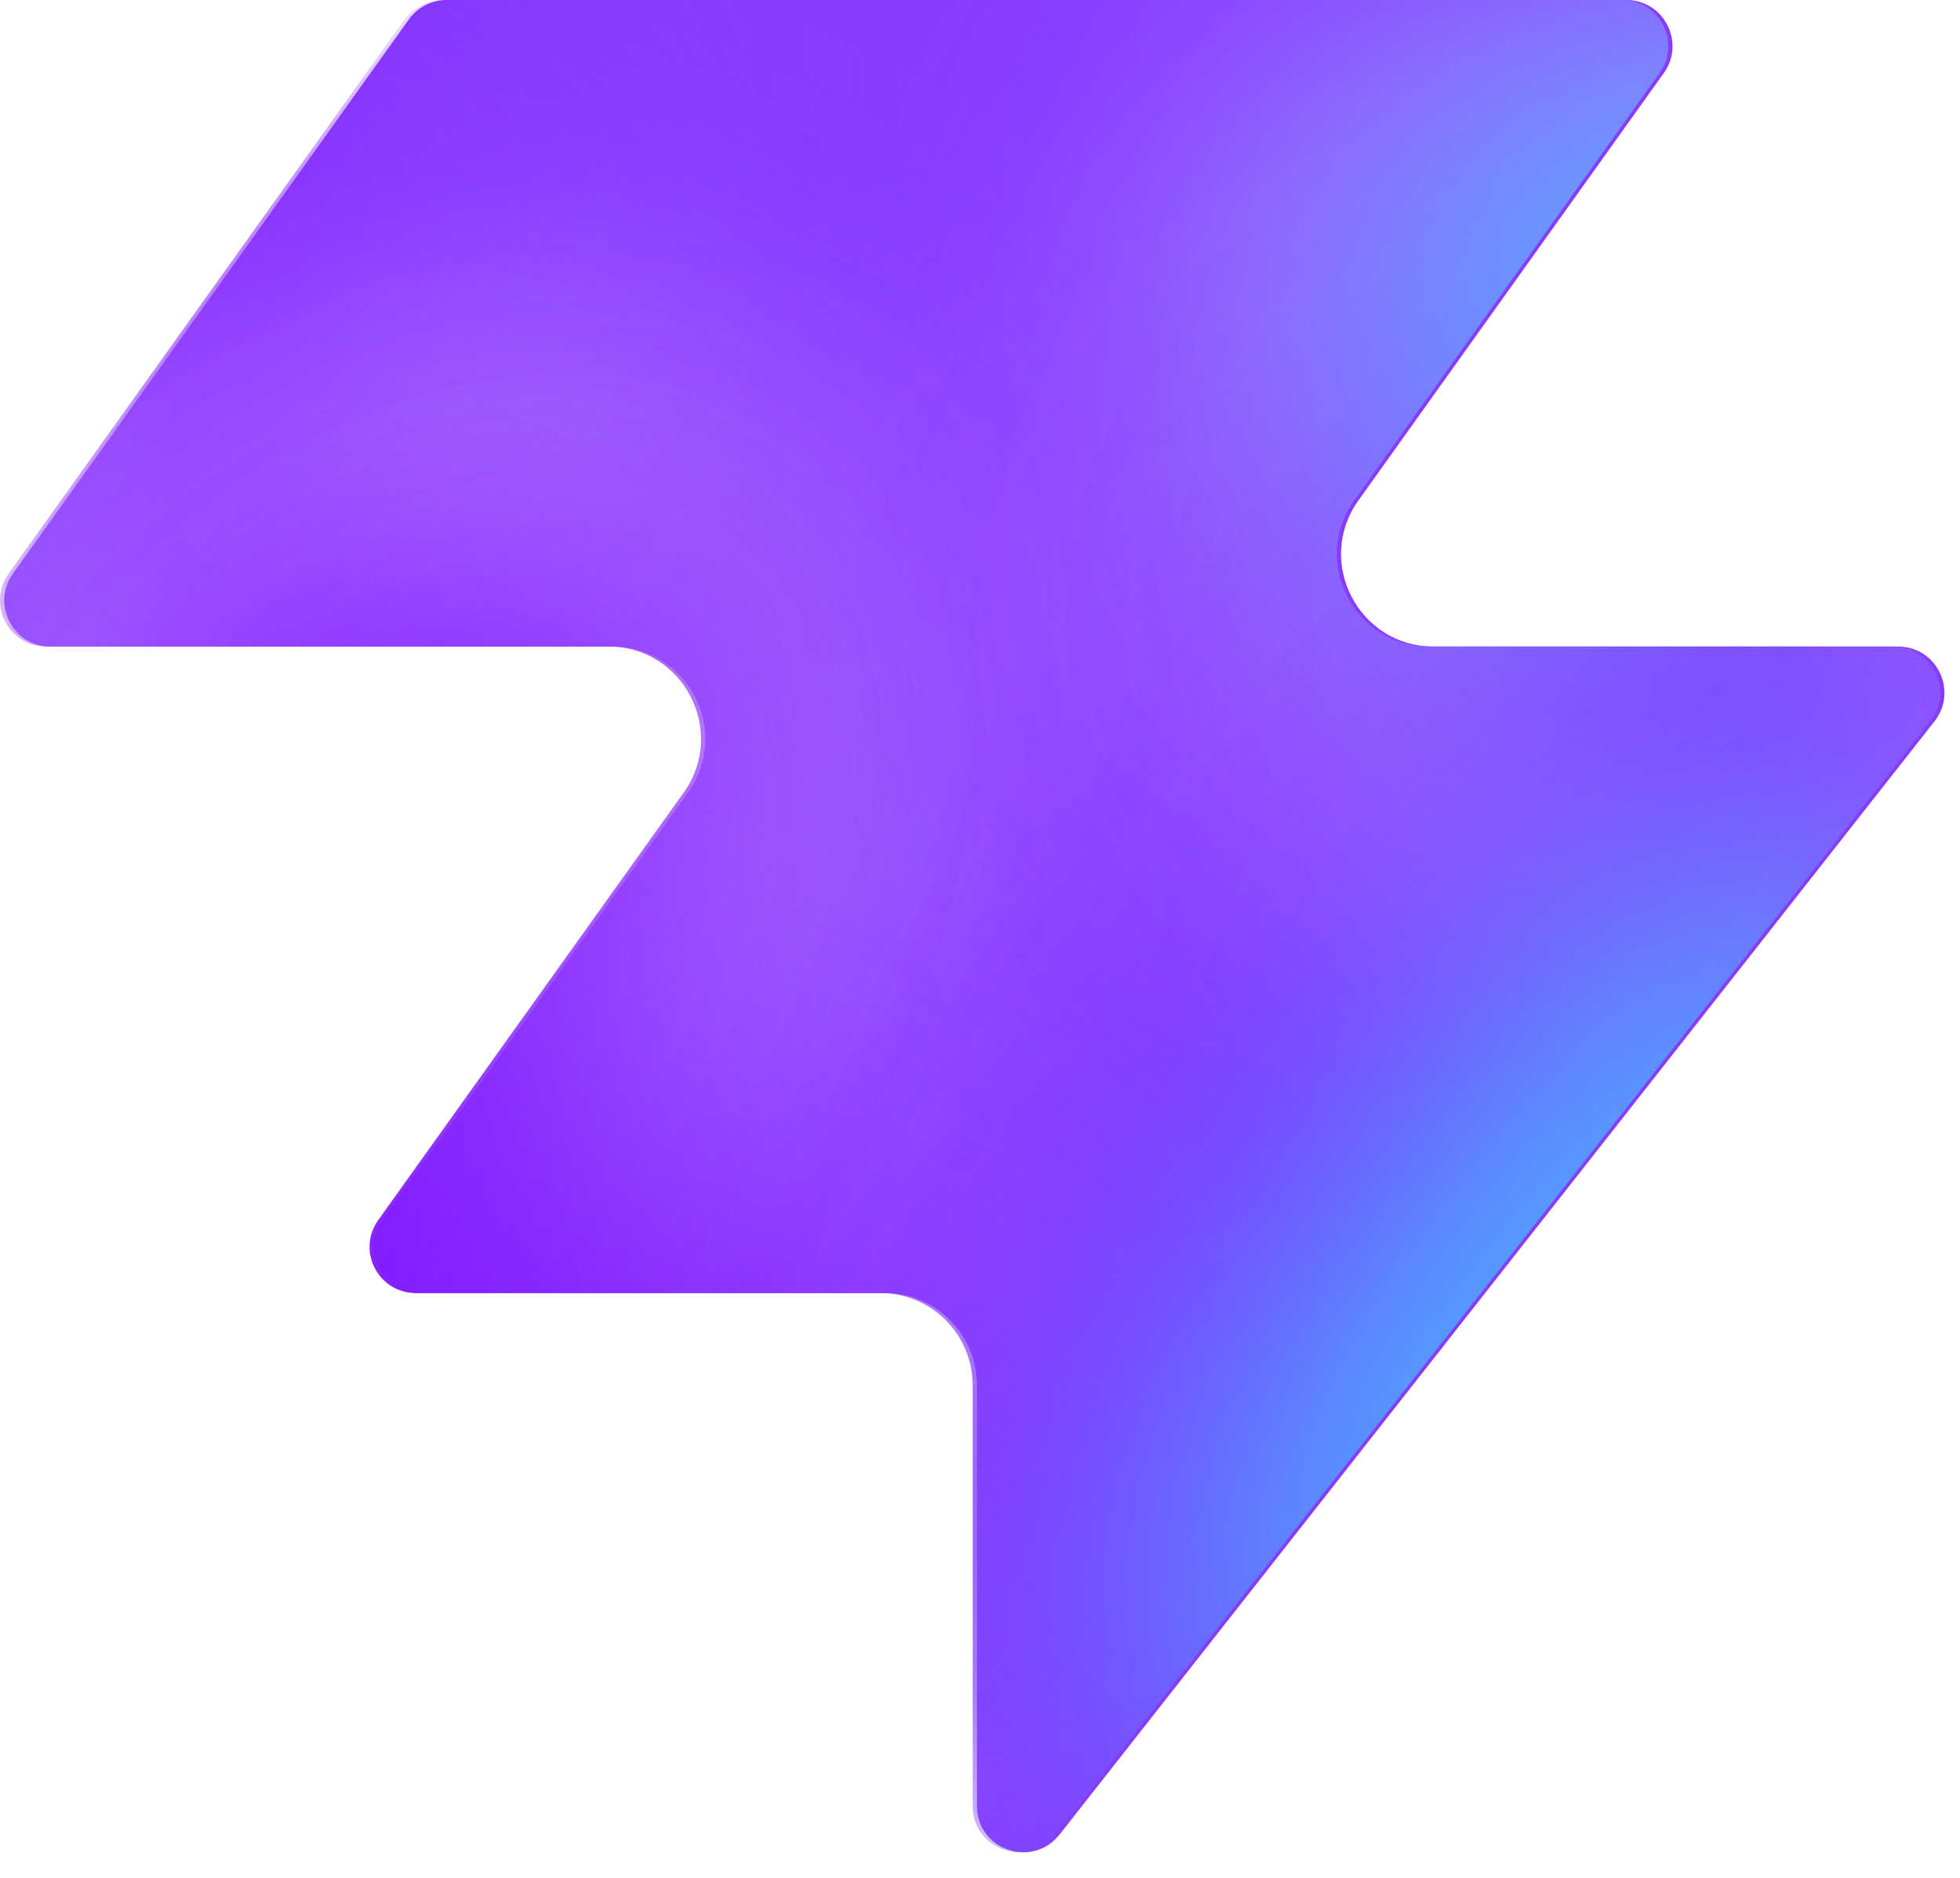
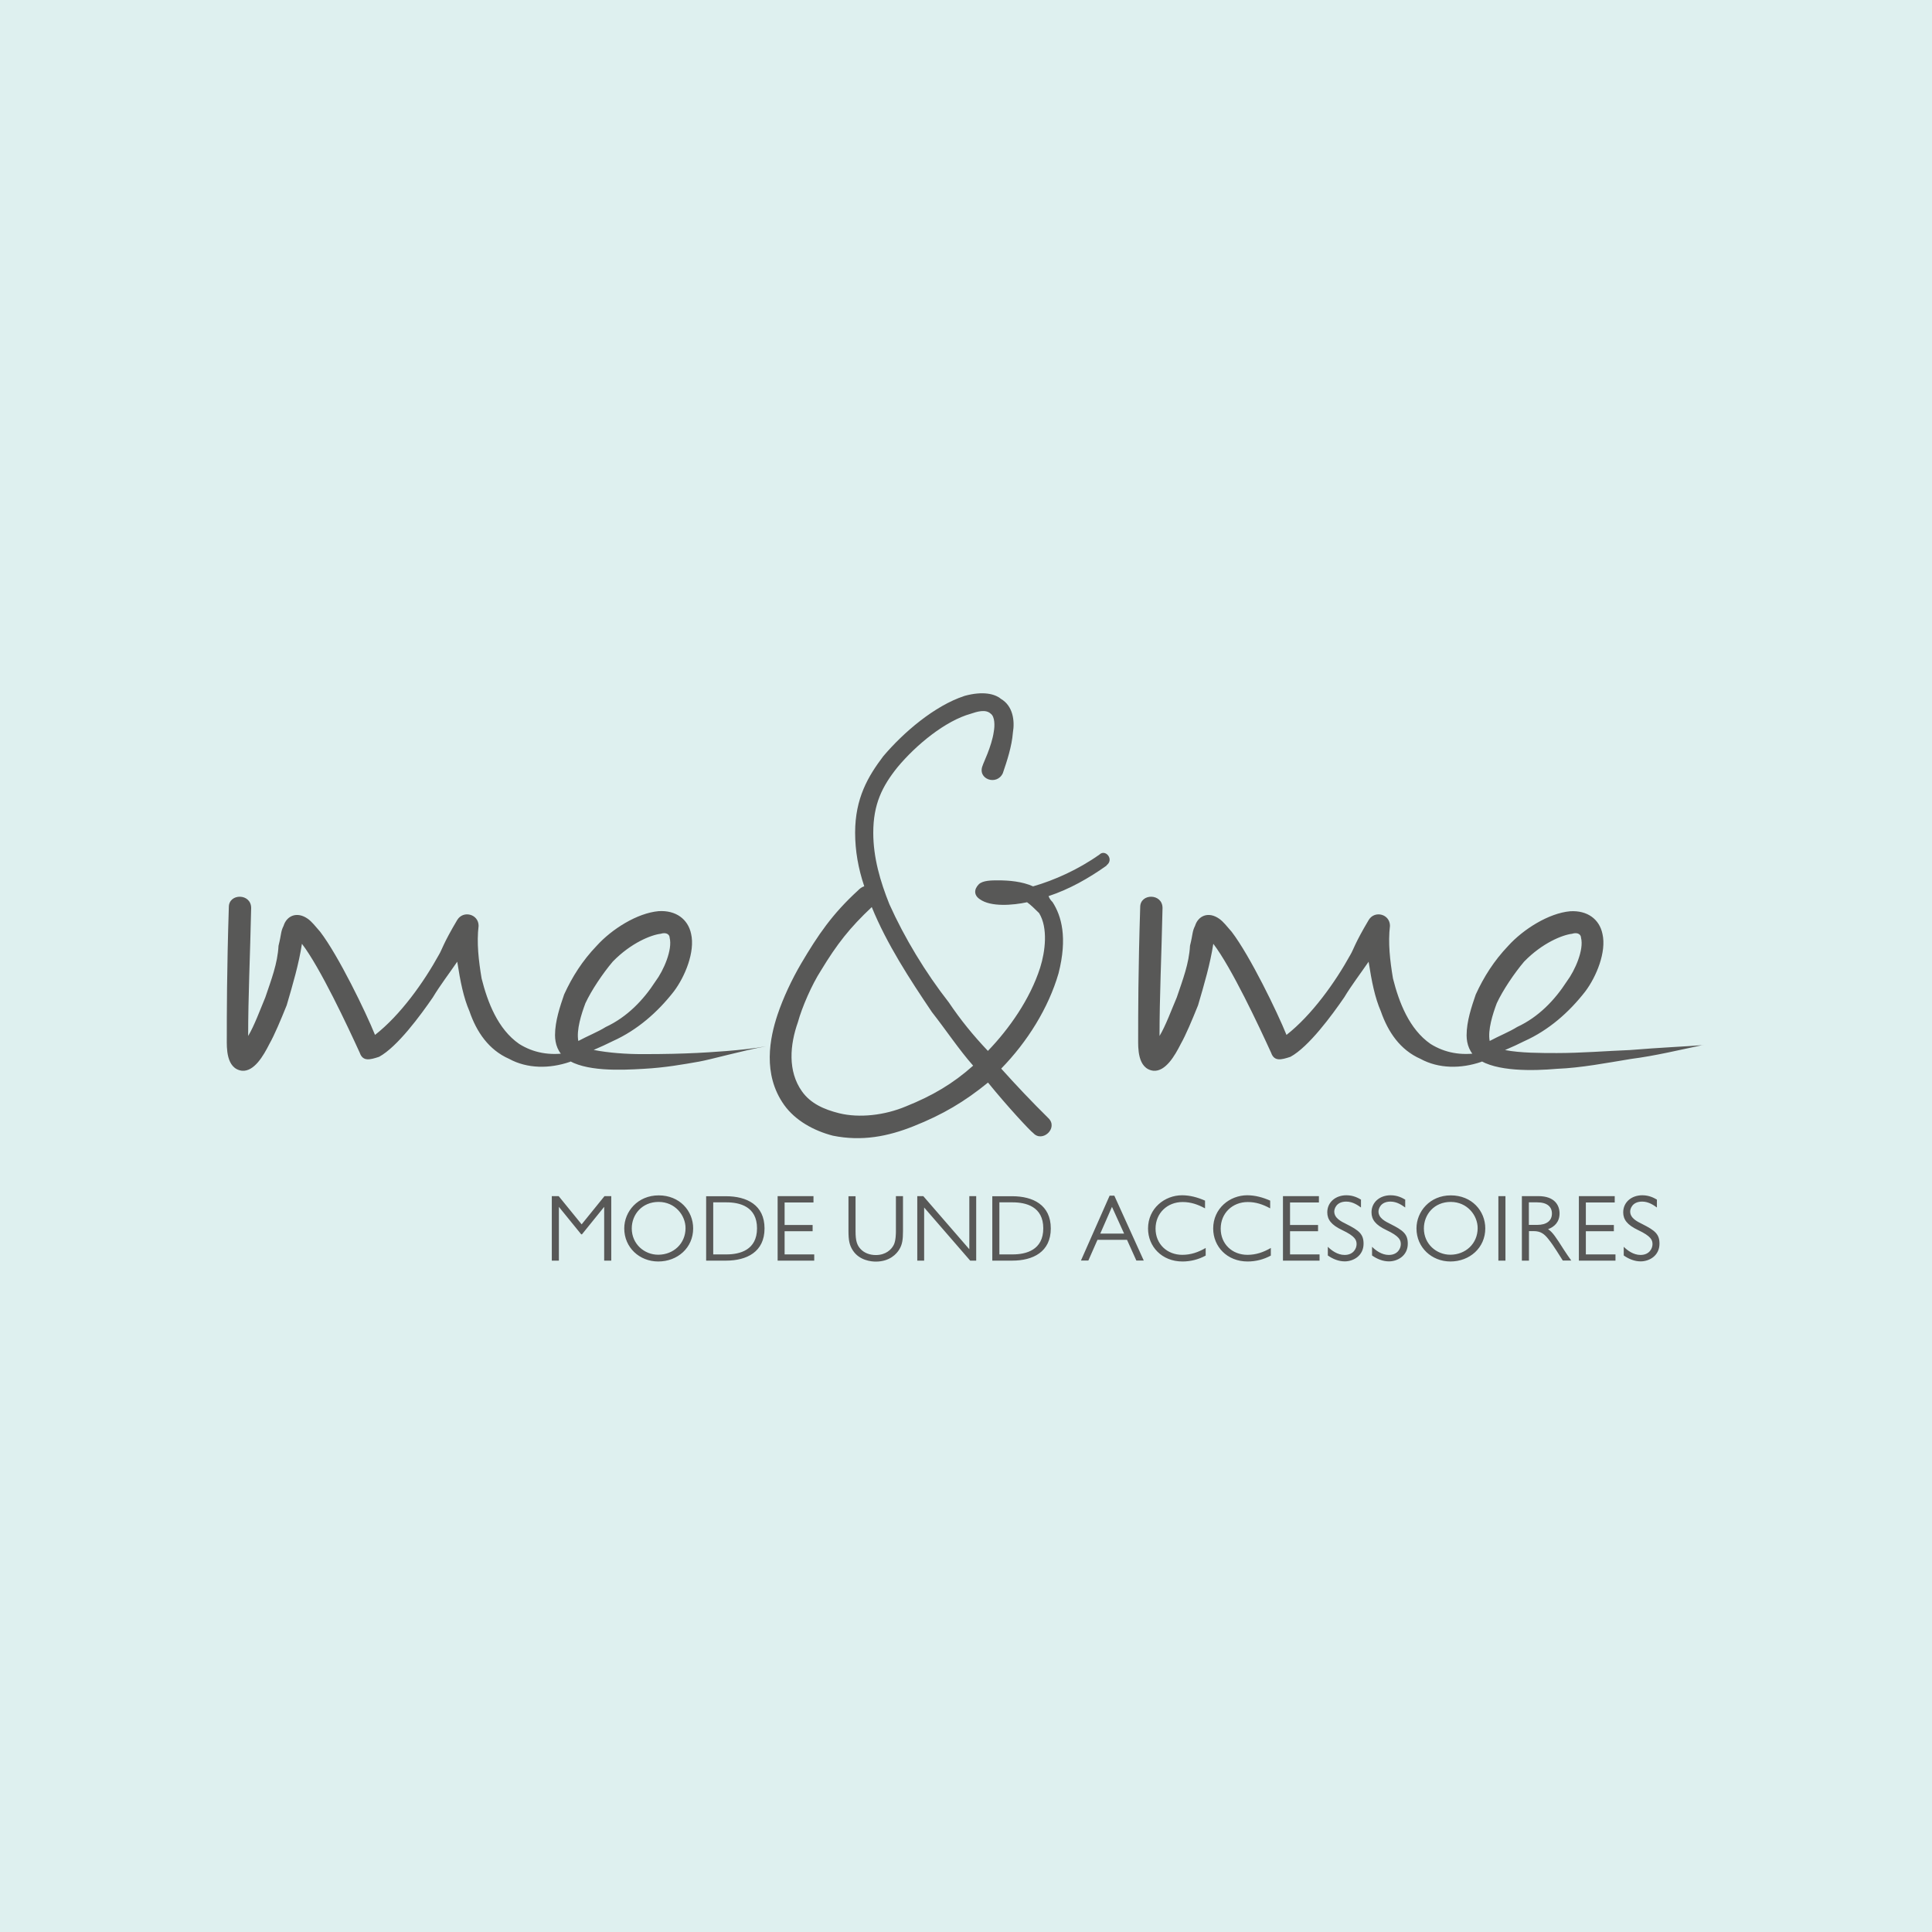
- <svg xmlns="http://www.w3.org/2000/svg" width="48" height="46" fill="none" viewBox="0 0 48 46">
-   <path fill="#863bff" d="M25.946 44.938c-.664.845-2.021.375-2.021-.698V33.937a2.26 2.26 0 0 0-2.262-2.262H10.287c-.92 0-1.456-1.04-.92-1.788l7.48-10.471c1.07-1.497 0-3.578-1.842-3.578H1.237c-.92 0-1.456-1.04-.92-1.788L10.013.474c.214-.297.556-.474.92-.474h28.894c.92 0 1.456 1.04.92 1.788l-7.48 10.471c-1.07 1.498 0 3.579 1.842 3.579h11.377c.943 0 1.473 1.088.89 1.83L25.947 44.94z" style="fill:#863bff;fill:color(display-p3 .525 .23 1);fill-opacity:1" />
-   <mask id="a" width="48" height="46" x="0" y="0" maskUnits="userSpaceOnUse" style="mask-type:alpha">
-     <path fill="#000" d="M25.842 44.938c-.664.844-2.021.375-2.021-.698V33.937a2.26 2.26 0 0 0-2.262-2.262H10.183c-.92 0-1.456-1.04-.92-1.788l7.48-10.471c1.07-1.498 0-3.579-1.842-3.579H1.133c-.92 0-1.456-1.04-.92-1.787L9.91.473c.214-.297.556-.474.92-.474h28.894c.92 0 1.456 1.04.92 1.788l-7.48 10.471c-1.07 1.498 0 3.578 1.842 3.578h11.377c.943 0 1.473 1.088.89 1.832L25.843 44.94z" style="fill:#000;fill-opacity:1" />
-   </mask>
-   <g mask="url(#a)">
-     <g filter="url(#b)">
-       <ellipse cx="5.508" cy="14.704" fill="#ede6ff" rx="5.508" ry="14.704" style="fill:#ede6ff;fill:color(display-p3 .927 .903 1);fill-opacity:1" transform="matrix(.00324 1 1 -.00324 -4.47 31.516)" />
-     </g>
-     <g filter="url(#c)">
-       <ellipse cx="10.399" cy="29.851" fill="#ede6ff" rx="10.399" ry="29.851" style="fill:#ede6ff;fill:color(display-p3 .927 .903 1);fill-opacity:1" transform="matrix(.00324 1 1 -.00324 -39.328 7.883)" />
-     </g>
-     <g filter="url(#d)">
-       <ellipse cx="5.508" cy="30.487" fill="#7e14ff" rx="5.508" ry="30.487" style="fill:#7e14ff;fill:color(display-p3 .492 .077 1);fill-opacity:1" transform="rotate(89.814 -25.913 -14.639)scale(1 -1)" />
-     </g>
-     <g filter="url(#e)">
-       <ellipse cx="5.508" cy="30.599" fill="#7e14ff" rx="5.508" ry="30.599" style="fill:#7e14ff;fill:color(display-p3 .492 .077 1);fill-opacity:1" transform="rotate(89.814 -32.644 -3.334)scale(1 -1)" />
-     </g>
-     <g filter="url(#f)">
-       <ellipse cx="5.508" cy="30.599" fill="#7e14ff" rx="5.508" ry="30.599" style="fill:#7e14ff;fill:color(display-p3 .492 .077 1);fill-opacity:1" transform="matrix(.00324 1 1 -.00324 -34.34 30.47)" />
-     </g>
-     <g filter="url(#g)">
-       <ellipse cx="14.072" cy="22.078" fill="#ede6ff" rx="14.072" ry="22.078" style="fill:#ede6ff;fill:color(display-p3 .927 .903 1);fill-opacity:1" transform="rotate(93.35 24.506 48.493)scale(-1 1)" />
-     </g>
-     <g filter="url(#h)">
-       <ellipse cx="3.47" cy="21.501" fill="#7e14ff" rx="3.47" ry="21.501" style="fill:#7e14ff;fill:color(display-p3 .492 .077 1);fill-opacity:1" transform="rotate(89.009 28.708 47.59)scale(-1 1)" />
-     </g>
-     <g filter="url(#i)">
-       <ellipse cx="3.47" cy="21.501" fill="#7e14ff" rx="3.47" ry="21.501" style="fill:#7e14ff;fill:color(display-p3 .492 .077 1);fill-opacity:1" transform="rotate(89.009 28.708 47.59)scale(-1 1)" />
-     </g>
-     <g filter="url(#j)">
-       <ellipse cx=".387" cy="8.972" fill="#7e14ff" rx="4.407" ry="29.108" style="fill:#7e14ff;fill:color(display-p3 .492 .077 1);fill-opacity:1" transform="rotate(39.51 .387 8.972)" />
-     </g>
-     <g filter="url(#k)">
-       <ellipse cx="47.523" cy="-6.092" fill="#7e14ff" rx="4.407" ry="29.108" style="fill:#7e14ff;fill:color(display-p3 .492 .077 1);fill-opacity:1" transform="rotate(37.892 47.523 -6.092)" />
-     </g>
-     <g filter="url(#l)">
-       <ellipse cx="41.412" cy="6.333" fill="#47bfff" rx="5.971" ry="9.665" style="fill:#47bfff;fill:color(display-p3 .28 .748 1);fill-opacity:1" transform="rotate(37.892 41.412 6.333)" />
-     </g>
-     <g filter="url(#m)">
-       <ellipse cx="-1.879" cy="38.332" fill="#7e14ff" rx="4.407" ry="29.108" style="fill:#7e14ff;fill:color(display-p3 .492 .077 1);fill-opacity:1" transform="rotate(37.892 -1.88 38.332)" />
-     </g>
-     <g filter="url(#n)">
-       <ellipse cx="-1.879" cy="38.332" fill="#7e14ff" rx="4.407" ry="29.108" style="fill:#7e14ff;fill:color(display-p3 .492 .077 1);fill-opacity:1" transform="rotate(37.892 -1.88 38.332)" />
-     </g>
-     <g filter="url(#o)">
-       <ellipse cx="35.651" cy="29.907" fill="#7e14ff" rx="4.407" ry="29.108" style="fill:#7e14ff;fill:color(display-p3 .492 .077 1);fill-opacity:1" transform="rotate(37.892 35.651 29.907)" />
-     </g>
-     <g filter="url(#p)">
-       <ellipse cx="38.418" cy="32.4" fill="#47bfff" rx="5.971" ry="15.297" style="fill:#47bfff;fill:color(display-p3 .28 .748 1);fill-opacity:1" transform="rotate(37.892 38.418 32.4)" />
-     </g>
+ <svg xmlns="http://www.w3.org/2000/svg" id="Ebene_1" version="1.1" viewBox="0 0 180 180">
+   <defs>
+     <style>
+       .st0 {
+         fill: none;
+       }
+ 
+       .st1 {
+         fill: #def0ef;
+       }
+ 
+       .st2 {
+         clip-path: url(#clippath-1);
+       }
+ 
+       .st3 {
+         fill: #585857;
+       }
+ 
+       .st4 {
+         clip-path: url(#clippath);
+       }
+     </style>
+     <clipPath id="clippath">
+       <rect class="st0" x="-.13" y="48.34" width="180" height="83.74" />
+     </clipPath>
+     <clipPath id="clippath-1">
+       <rect class="st0" x="-1.13" y="48.34" width="180" height="83.74" />
+     </clipPath>
+   </defs>
+   <rect class="st1" width="180" height="180" />
+   <g class="st4">
+     <path class="st3" d="M138.8,96.98c.85-.46,1.8-.83,2.55-1.3,1.99-.92,3.5-2.5,4.63-4.25.76-1.01,1.61-2.96,1.32-4.06,0-.28-.28-.55-.85-.37-.85.1-2.74.83-4.45,2.59-.94,1.11-1.99,2.68-2.55,3.88-.38,1.01-.85,2.5-.66,3.51M158.66,97.36c-2.18.46-4.45,1.01-6.71,1.3-2.27.37-4.63.83-6.9.92-2.18.19-5.67.28-7.37-.92-.76-.55-1.04-1.39-1.04-2.21,0-1.3.47-2.68.85-3.79.76-1.66,1.7-3.14,3.02-4.53,1.42-1.57,3.79-3.05,5.77-3.23,1.61-.1,2.74.74,3.02,2.12.38,1.66-.56,3.97-1.61,5.36-1.51,1.94-3.4,3.6-5.67,4.62-.56.28-1.14.55-1.8.83,1.42.28,3.41.28,4.83.28,2.27,0,4.54-.19,6.81-.28,2.93-.24,5.2-.33,6.81-.46M140.85,97.36c-.76.55-1.99,1.11-2.84,1.57-1.89.65-3.97.65-5.67-.28-1.89-.83-3.02-2.5-3.69-4.43-.56-1.29-.85-2.77-1.14-4.62-.76,1.11-1.61,2.22-2.27,3.32-1.14,1.66-3.31,4.62-5.01,5.54-.85.28-1.51.46-1.8-.37-1.14-2.5-3.69-7.94-5.39-10.16-.28,1.85-.85,3.79-1.42,5.73-.56,1.39-1.14,2.77-1.61,3.6-.56,1.11-1.42,2.59-2.55,2.5-1.51-.19-1.42-2.21-1.42-2.96,0-2.31,0-6.37.19-12.29,0-1.3,2.08-1.3,2.08.09-.1,4.62-.28,8.22-.28,11.92.56-.92,1.14-2.5,1.61-3.6.56-1.66,1.14-3.14,1.23-4.81.28-1.11.19-1.29.47-1.85.28-.92,1.23-1.39,2.27-.65.38.28.66.65,1.14,1.2,1.7,2.22,4.25,7.48,5.11,9.61,2.36-1.85,4.54-4.9,5.96-7.48.28-.46.38-1.01,1.7-3.23.56-.92,1.98-.55,1.98.55-.19,1.57,0,3.23.28,4.9.56,2.22,1.51,4.72,3.5,6.1,1.33.83,2.84,1.11,4.54.83.85-.19,1.99-.46,3.03-.74M90.67,99.29c-1.31-1.48-2.53-3.32-3.84-4.99-2.06-3.05-4.22-6.37-5.61-9.79-2.06,1.94-3.23,3.43-4.74,5.92-.84,1.3-1.76,3.41-2.14,4.8-.75,2.12-.96,4.56.37,6.44.8,1.14,2.07,1.7,3.48,2.05,1.88.46,4.24.19,6.21-.64,2.47-.99,4.39-2.12,6.26-3.79M103.12,80.63c-1.69,1.2-3.47,2.21-5.43,2.86.1.28.28.46.37.55.84,1.3,1.41,3.32.56,6.65-.94,3.23-2.9,6.37-5.34,8.87,1.41,1.57,2.81,3.05,4.4,4.62.94.92-.56,2.31-1.41,1.39-.28-.19-2.43-2.5-4.22-4.71-2.16,1.76-4.19,2.98-6.97,4.08-2.34.93-4.76,1.42-7.48.87-1.78-.46-3.5-1.41-4.54-2.86-2.05-2.88-1.33-6.28-.62-8.41.53-1.58,1.33-3.28,2.19-4.75,1.57-2.66,2.9-4.63,5.33-6.85.1-.1.28-.28.56-.37-.56-1.66-.85-3.32-.85-4.99,0-3.23,1.22-5.27,2.62-7.12,1.87-2.21,4.77-4.71,7.59-5.63,1.69-.46,2.81-.19,3.37.28,1.12.65,1.31,2.03,1.12,3.14-.1,1.3-.56,2.68-.94,3.79-.56,1.2-2.43.55-1.87-.74,0-.1.84-1.76,1.03-3.14.1-.55.1-1.39-.28-1.66-.47-.46-1.31-.19-1.87,0-2.34.65-5.06,2.86-6.83,4.99-1.41,1.76-2.25,3.42-2.25,6.1,0,2.31.65,4.53,1.5,6.65,1.41,3.14,3.37,6.38,5.53,9.14,1.12,1.66,2.25,3.05,3.65,4.53,1.96-2.03,3.93-4.81,4.87-7.76.47-1.48.75-3.7-.1-5.08-.47-.46-.75-.74-1.12-1.01-1.31.28-3.37.46-4.4-.28-.56-.37-.56-.92-.1-1.39.37-.37,1.22-.37,1.78-.37,1.03,0,2.25.1,3.28.56,1.96-.56,4.22-1.57,6.18-2.96.56-.55,1.41.46.65,1.01M53.89,96.98c.85-.46,1.8-.83,2.55-1.3,1.98-.92,3.5-2.5,4.63-4.25.76-1.01,1.6-2.96,1.32-4.06,0-.28-.28-.55-.85-.37-.85.1-2.74.83-4.45,2.59-.94,1.11-1.99,2.68-2.55,3.88-.38,1.01-.85,2.5-.66,3.51M71.38,97.48c-2.21.4-5.13,1.23-6.26,1.43-1.49.26-3.14.56-5.15.67-2.18.13-5.51.27-7.22-.93-.76-.55-1.04-1.39-1.04-2.21,0-1.3.47-2.68.85-3.79.76-1.66,1.7-3.14,3.03-4.53,1.42-1.57,3.78-3.05,5.77-3.23,1.61-.1,2.74.74,3.03,2.12.38,1.66-.56,3.97-1.61,5.36-1.51,1.94-3.41,3.6-5.67,4.62-.57.28-1.14.55-1.8.83,1.42.28,3.08.39,4.5.39,2.27,0,3.66-.04,5.13-.11.81-.04,4.29-.22,6.44-.62M55.94,97.36c-.76.55-1.99,1.11-2.84,1.57-1.89.65-3.97.65-5.67-.28-1.89-.83-3.03-2.5-3.69-4.43-.56-1.29-.85-2.77-1.14-4.62-.76,1.11-1.61,2.22-2.27,3.32-1.14,1.66-3.31,4.62-5.01,5.54-.85.28-1.51.46-1.8-.37-1.14-2.5-3.69-7.94-5.39-10.16-.28,1.85-.85,3.79-1.42,5.73-.56,1.39-1.14,2.77-1.61,3.6-.56,1.11-1.42,2.59-2.55,2.5-1.51-.19-1.42-2.22-1.42-2.96,0-2.31,0-6.37.19-12.29,0-1.3,2.08-1.3,2.08.09-.1,4.62-.28,8.22-.28,11.92.56-.92,1.14-2.5,1.6-3.6.56-1.66,1.14-3.14,1.23-4.81.28-1.11.19-1.29.47-1.85.28-.92,1.23-1.39,2.27-.65.38.28.66.65,1.14,1.2,1.7,2.22,4.25,7.48,5.11,9.61,2.37-1.85,4.54-4.9,5.96-7.48.28-.46.38-1.01,1.7-3.23.56-.92,1.99-.55,1.99.55-.19,1.57,0,3.23.28,4.9.56,2.22,1.51,4.72,3.5,6.1,1.32.83,2.84,1.11,4.54.83.85-.19,1.98-.46,3.02-.74" />
  </g>
-   <defs>
-     <filter id="b" width="60.045" height="41.654" x="-19.77" y="16.149" color-interpolation-filters="sRGB" filterUnits="userSpaceOnUse">
-       <feFlood flood-opacity="0" result="BackgroundImageFix" />
-       <feBlend in="SourceGraphic" in2="BackgroundImageFix" result="shape" />
-       <feGaussianBlur result="effect1_foregroundBlur_2002_17158" stdDeviation="7.659" />
-     </filter>
-     <filter id="c" width="90.34" height="51.437" x="-54.613" y="-7.533" color-interpolation-filters="sRGB" filterUnits="userSpaceOnUse">
-       <feFlood flood-opacity="0" result="BackgroundImageFix" />
-       <feBlend in="SourceGraphic" in2="BackgroundImageFix" result="shape" />
-       <feGaussianBlur result="effect1_foregroundBlur_2002_17158" stdDeviation="7.659" />
-     </filter>
-     <filter id="d" width="79.355" height="29.4" x="-49.64" y="2.03" color-interpolation-filters="sRGB" filterUnits="userSpaceOnUse">
-       <feFlood flood-opacity="0" result="BackgroundImageFix" />
-       <feBlend in="SourceGraphic" in2="BackgroundImageFix" result="shape" />
-       <feGaussianBlur result="effect1_foregroundBlur_2002_17158" stdDeviation="4.596" />
-     </filter>
-     <filter id="e" width="79.579" height="29.4" x="-45.045" y="20.029" color-interpolation-filters="sRGB" filterUnits="userSpaceOnUse">
-       <feFlood flood-opacity="0" result="BackgroundImageFix" />
-       <feBlend in="SourceGraphic" in2="BackgroundImageFix" result="shape" />
-       <feGaussianBlur result="effect1_foregroundBlur_2002_17158" stdDeviation="4.596" />
-     </filter>
-     <filter id="f" width="79.579" height="29.4" x="-43.513" y="21.178" color-interpolation-filters="sRGB" filterUnits="userSpaceOnUse">
-       <feFlood flood-opacity="0" result="BackgroundImageFix" />
-       <feBlend in="SourceGraphic" in2="BackgroundImageFix" result="shape" />
-       <feGaussianBlur result="effect1_foregroundBlur_2002_17158" stdDeviation="4.596" />
-     </filter>
-     <filter id="g" width="74.749" height="58.852" x="15.756" y="-17.901" color-interpolation-filters="sRGB" filterUnits="userSpaceOnUse">
-       <feFlood flood-opacity="0" result="BackgroundImageFix" />
-       <feBlend in="SourceGraphic" in2="BackgroundImageFix" result="shape" />
-       <feGaussianBlur result="effect1_foregroundBlur_2002_17158" stdDeviation="7.659" />
-     </filter>
-     <filter id="h" width="61.377" height="25.362" x="23.548" y="2.284" color-interpolation-filters="sRGB" filterUnits="userSpaceOnUse">
-       <feFlood flood-opacity="0" result="BackgroundImageFix" />
-       <feBlend in="SourceGraphic" in2="BackgroundImageFix" result="shape" />
-       <feGaussianBlur result="effect1_foregroundBlur_2002_17158" stdDeviation="4.596" />
-     </filter>
-     <filter id="i" width="61.377" height="25.362" x="23.548" y="2.284" color-interpolation-filters="sRGB" filterUnits="userSpaceOnUse">
-       <feFlood flood-opacity="0" result="BackgroundImageFix" />
-       <feBlend in="SourceGraphic" in2="BackgroundImageFix" result="shape" />
-       <feGaussianBlur result="effect1_foregroundBlur_2002_17158" stdDeviation="4.596" />
-     </filter>
-     <filter id="j" width="56.045" height="63.649" x="-27.636" y="-22.853" color-interpolation-filters="sRGB" filterUnits="userSpaceOnUse">
-       <feFlood flood-opacity="0" result="BackgroundImageFix" />
-       <feBlend in="SourceGraphic" in2="BackgroundImageFix" result="shape" />
-       <feGaussianBlur result="effect1_foregroundBlur_2002_17158" stdDeviation="4.596" />
-     </filter>
-     <filter id="k" width="54.814" height="64.646" x="20.116" y="-38.415" color-interpolation-filters="sRGB" filterUnits="userSpaceOnUse">
-       <feFlood flood-opacity="0" result="BackgroundImageFix" />
-       <feBlend in="SourceGraphic" in2="BackgroundImageFix" result="shape" />
-       <feGaussianBlur result="effect1_foregroundBlur_2002_17158" stdDeviation="4.596" />
-     </filter>
-     <filter id="l" width="33.541" height="35.313" x="24.641" y="-11.323" color-interpolation-filters="sRGB" filterUnits="userSpaceOnUse">
-       <feFlood flood-opacity="0" result="BackgroundImageFix" />
-       <feBlend in="SourceGraphic" in2="BackgroundImageFix" result="shape" />
-       <feGaussianBlur result="effect1_foregroundBlur_2002_17158" stdDeviation="4.596" />
-     </filter>
-     <filter id="m" width="54.814" height="64.646" x="-29.286" y="6.009" color-interpolation-filters="sRGB" filterUnits="userSpaceOnUse">
-       <feFlood flood-opacity="0" result="BackgroundImageFix" />
-       <feBlend in="SourceGraphic" in2="BackgroundImageFix" result="shape" />
-       <feGaussianBlur result="effect1_foregroundBlur_2002_17158" stdDeviation="4.596" />
-     </filter>
-     <filter id="n" width="54.814" height="64.646" x="-29.286" y="6.009" color-interpolation-filters="sRGB" filterUnits="userSpaceOnUse">
-       <feFlood flood-opacity="0" result="BackgroundImageFix" />
-       <feBlend in="SourceGraphic" in2="BackgroundImageFix" result="shape" />
-       <feGaussianBlur result="effect1_foregroundBlur_2002_17158" stdDeviation="4.596" />
-     </filter>
-     <filter id="o" width="54.814" height="64.646" x="8.244" y="-2.416" color-interpolation-filters="sRGB" filterUnits="userSpaceOnUse">
-       <feFlood flood-opacity="0" result="BackgroundImageFix" />
-       <feBlend in="SourceGraphic" in2="BackgroundImageFix" result="shape" />
-       <feGaussianBlur result="effect1_foregroundBlur_2002_17158" stdDeviation="4.596" />
-     </filter>
-     <filter id="p" width="39.409" height="43.623" x="18.713" y="10.588" color-interpolation-filters="sRGB" filterUnits="userSpaceOnUse">
-       <feFlood flood-opacity="0" result="BackgroundImageFix" />
-       <feBlend in="SourceGraphic" in2="BackgroundImageFix" result="shape" />
-       <feGaussianBlur result="effect1_foregroundBlur_2002_17158" stdDeviation="4.596" />
-     </filter>
-   </defs>
+   <g class="st2">
+     <path class="st3" d="M154.36,111.76c-.24-.14-.69-.4-1.35-.4-1.01,0-1.78.65-1.78,1.59,0,.67.37,1.17,1.38,1.65,1.23.58,1.35.94,1.35,1.32s-.28,1-1.12,1c-.67,0-1.24-.44-1.56-.76v.81c.47.33,1.01.55,1.58.55.78,0,1.75-.51,1.75-1.65,0-.89-.42-1.23-1.59-1.82-.53-.26-1.14-.57-1.14-1.18,0-.22.17-.92,1.12-.92.61,0,1.09.35,1.37.55v-.75h0ZM150.44,111.44h-3.34v6.01h3.41v-.58h-2.76v-2.16h2.61v-.58h-2.61v-2.1h2.69v-.58h0ZM143.22,112.02c.92,0,1.37.41,1.37,1.04,0,.69-.52,1.06-1.37,1.06h-.78v-2.1s.78,0,.78,0ZM141.79,111.44v6.01h.66v-2.75h.43c.64,0,.98.24,1.37.73.28.35.54.73.78,1.11l.57.9h.79c-.3-.42-.43-.61-.69-1.01-.74-1.16-1.04-1.63-1.47-1.91.57-.21,1.07-.65,1.07-1.47,0-.72-.42-1.61-1.98-1.61h-1.53,0ZM140.26,111.44h-.66v6.01h.66v-6.01ZM135.12,116.9c-1.28,0-2.46-.99-2.46-2.45,0-1.3.96-2.47,2.5-2.47s2.51,1.25,2.51,2.44c0,1.44-1.12,2.48-2.55,2.48M135.13,117.53c1.8,0,3.25-1.28,3.25-3.08,0-1.64-1.26-3.08-3.21-3.08s-3.2,1.5-3.2,3.08c0,1.77,1.41,3.08,3.17,3.08M130.91,111.76c-.24-.14-.69-.4-1.35-.4-1.01,0-1.78.65-1.78,1.59,0,.67.37,1.17,1.38,1.65,1.23.58,1.35.94,1.35,1.32s-.28,1-1.12,1c-.67,0-1.24-.44-1.56-.76v.81c.47.33,1.01.55,1.58.55.78,0,1.75-.51,1.75-1.65,0-.89-.42-1.23-1.59-1.82-.53-.26-1.14-.57-1.14-1.18,0-.22.17-.92,1.12-.92.61,0,1.09.35,1.37.55v-.75h0ZM126.79,111.76c-.24-.14-.69-.4-1.35-.4-1.01,0-1.78.65-1.78,1.59,0,.67.37,1.17,1.38,1.65,1.23.58,1.35.94,1.35,1.32s-.28,1-1.12,1c-.67,0-1.24-.44-1.56-.76v.81c.47.33,1.01.55,1.58.55.78,0,1.75-.51,1.75-1.65,0-.89-.42-1.23-1.59-1.82-.53-.26-1.14-.57-1.14-1.18,0-.22.17-.92,1.12-.92.61,0,1.09.35,1.37.55v-.75h0ZM122.87,111.44h-3.34v6.01h3.41v-.58h-2.75v-2.16h2.61v-.58h-2.61v-2.1h2.69v-.58h0ZM118.34,111.86c-.68-.3-1.4-.5-2.14-.5-1.61,0-3.17,1.21-3.17,3.1,0,1.67,1.28,3.07,3.21,3.07.76,0,1.5-.19,2.16-.55v-.71c-.69.4-1.38.64-2.18.64-1.41,0-2.49-1-2.49-2.44s1.09-2.48,2.52-2.48c.76,0,1.41.22,2.09.59v-.71h0ZM112.27,111.86c-.68-.3-1.4-.5-2.14-.5-1.61,0-3.17,1.21-3.17,3.1,0,1.67,1.28,3.07,3.21,3.07.76,0,1.5-.19,2.16-.55v-.71c-.69.4-1.38.64-2.18.64-1.41,0-2.49-1-2.49-2.44s1.09-2.48,2.52-2.48c.76,0,1.41.22,2.09.59v-.71h0ZM104.73,114.93h-2.22l1.09-2.49,1.13,2.49h0ZM103.82,111.4h-.44l-2.67,6.04h.69l.85-1.93h2.75l.87,1.93h.69l-2.74-6.04h0ZM93.11,112.02h1.24c1.23,0,2.85.39,2.85,2.42s-1.61,2.43-2.85,2.43h-1.24s0-4.84,0-4.84ZM92.45,111.44v6.01h1.86c1.93,0,3.59-.81,3.59-3s-1.66-3-3.59-3h-1.86ZM90.95,111.44h-.64v4.95l-4.29-4.95h-.56v6.01h.64v-4.95l4.29,4.95h.56v-6.01ZM84.13,111.44h-.66v3.26c0,.15,0,.87-.19,1.26-.22.46-.76.97-1.68.97-.53,0-1.05-.17-1.41-.55-.35-.37-.48-.78-.48-1.67v-3.26h-.66v3.22c0,.9.09,1.33.4,1.82.62.96,1.75,1.05,2.15,1.05,1.28,0,1.94-.71,2.2-1.16.26-.44.33-.87.33-1.7v-3.22ZM75.79,111.44h-3.34v6.01h3.41v-.58h-2.76v-2.16h2.61v-.58h-2.61v-2.1h2.69v-.58h0ZM66.45,112.02h1.24c1.23,0,2.84.39,2.84,2.42s-1.61,2.43-2.84,2.43h-1.24s0-4.84,0-4.84ZM65.79,111.44v6.01h1.85c1.93,0,3.59-.81,3.59-3s-1.66-3-3.59-3h-1.85ZM61.32,116.9c-1.28,0-2.46-.99-2.46-2.45,0-1.3.96-2.47,2.5-2.47s2.51,1.25,2.51,2.44c0,1.44-1.12,2.48-2.55,2.48M61.33,117.53c1.8,0,3.25-1.28,3.25-3.08,0-1.64-1.26-3.08-3.21-3.08s-3.21,1.5-3.21,3.08c0,1.77,1.41,3.08,3.17,3.08M56.96,111.44h-.64l-2.13,2.63-2.14-2.63h-.64v6.01h.66v-5.01l2.08,2.56h.07l2.07-2.56v5.01h.66s0-6.01,0-6.01Z" />
+   </g>
</svg>
